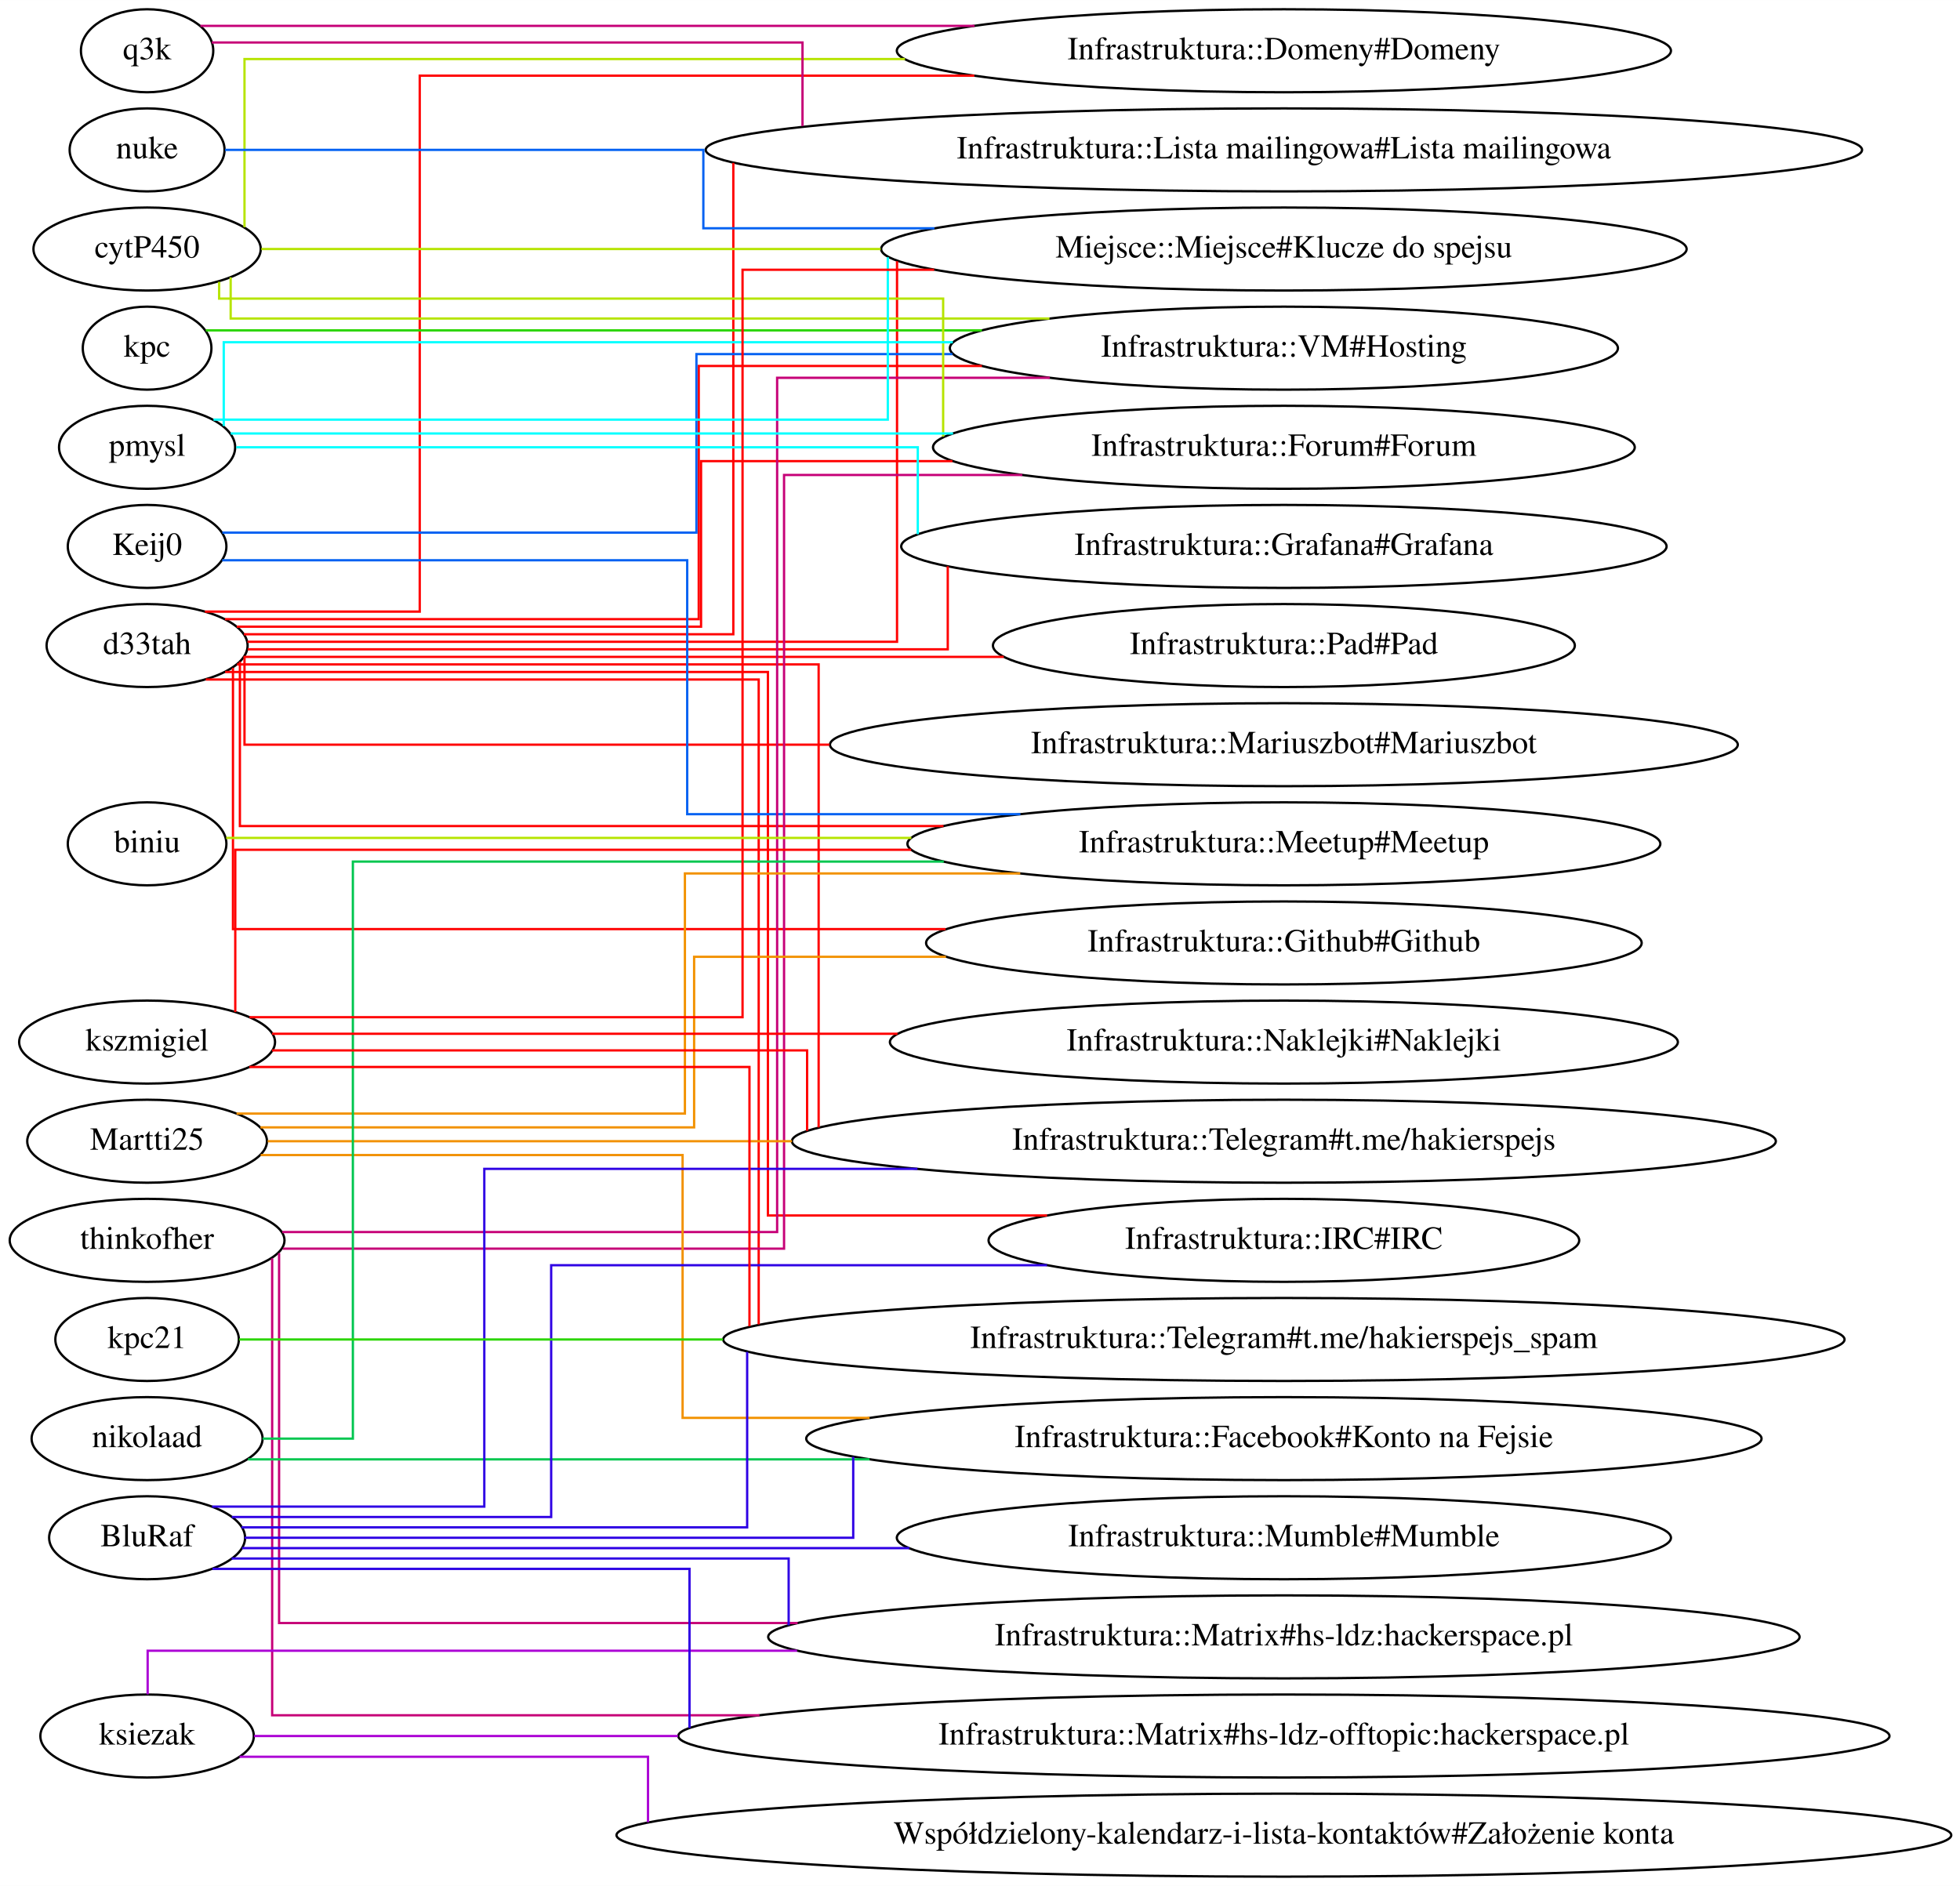
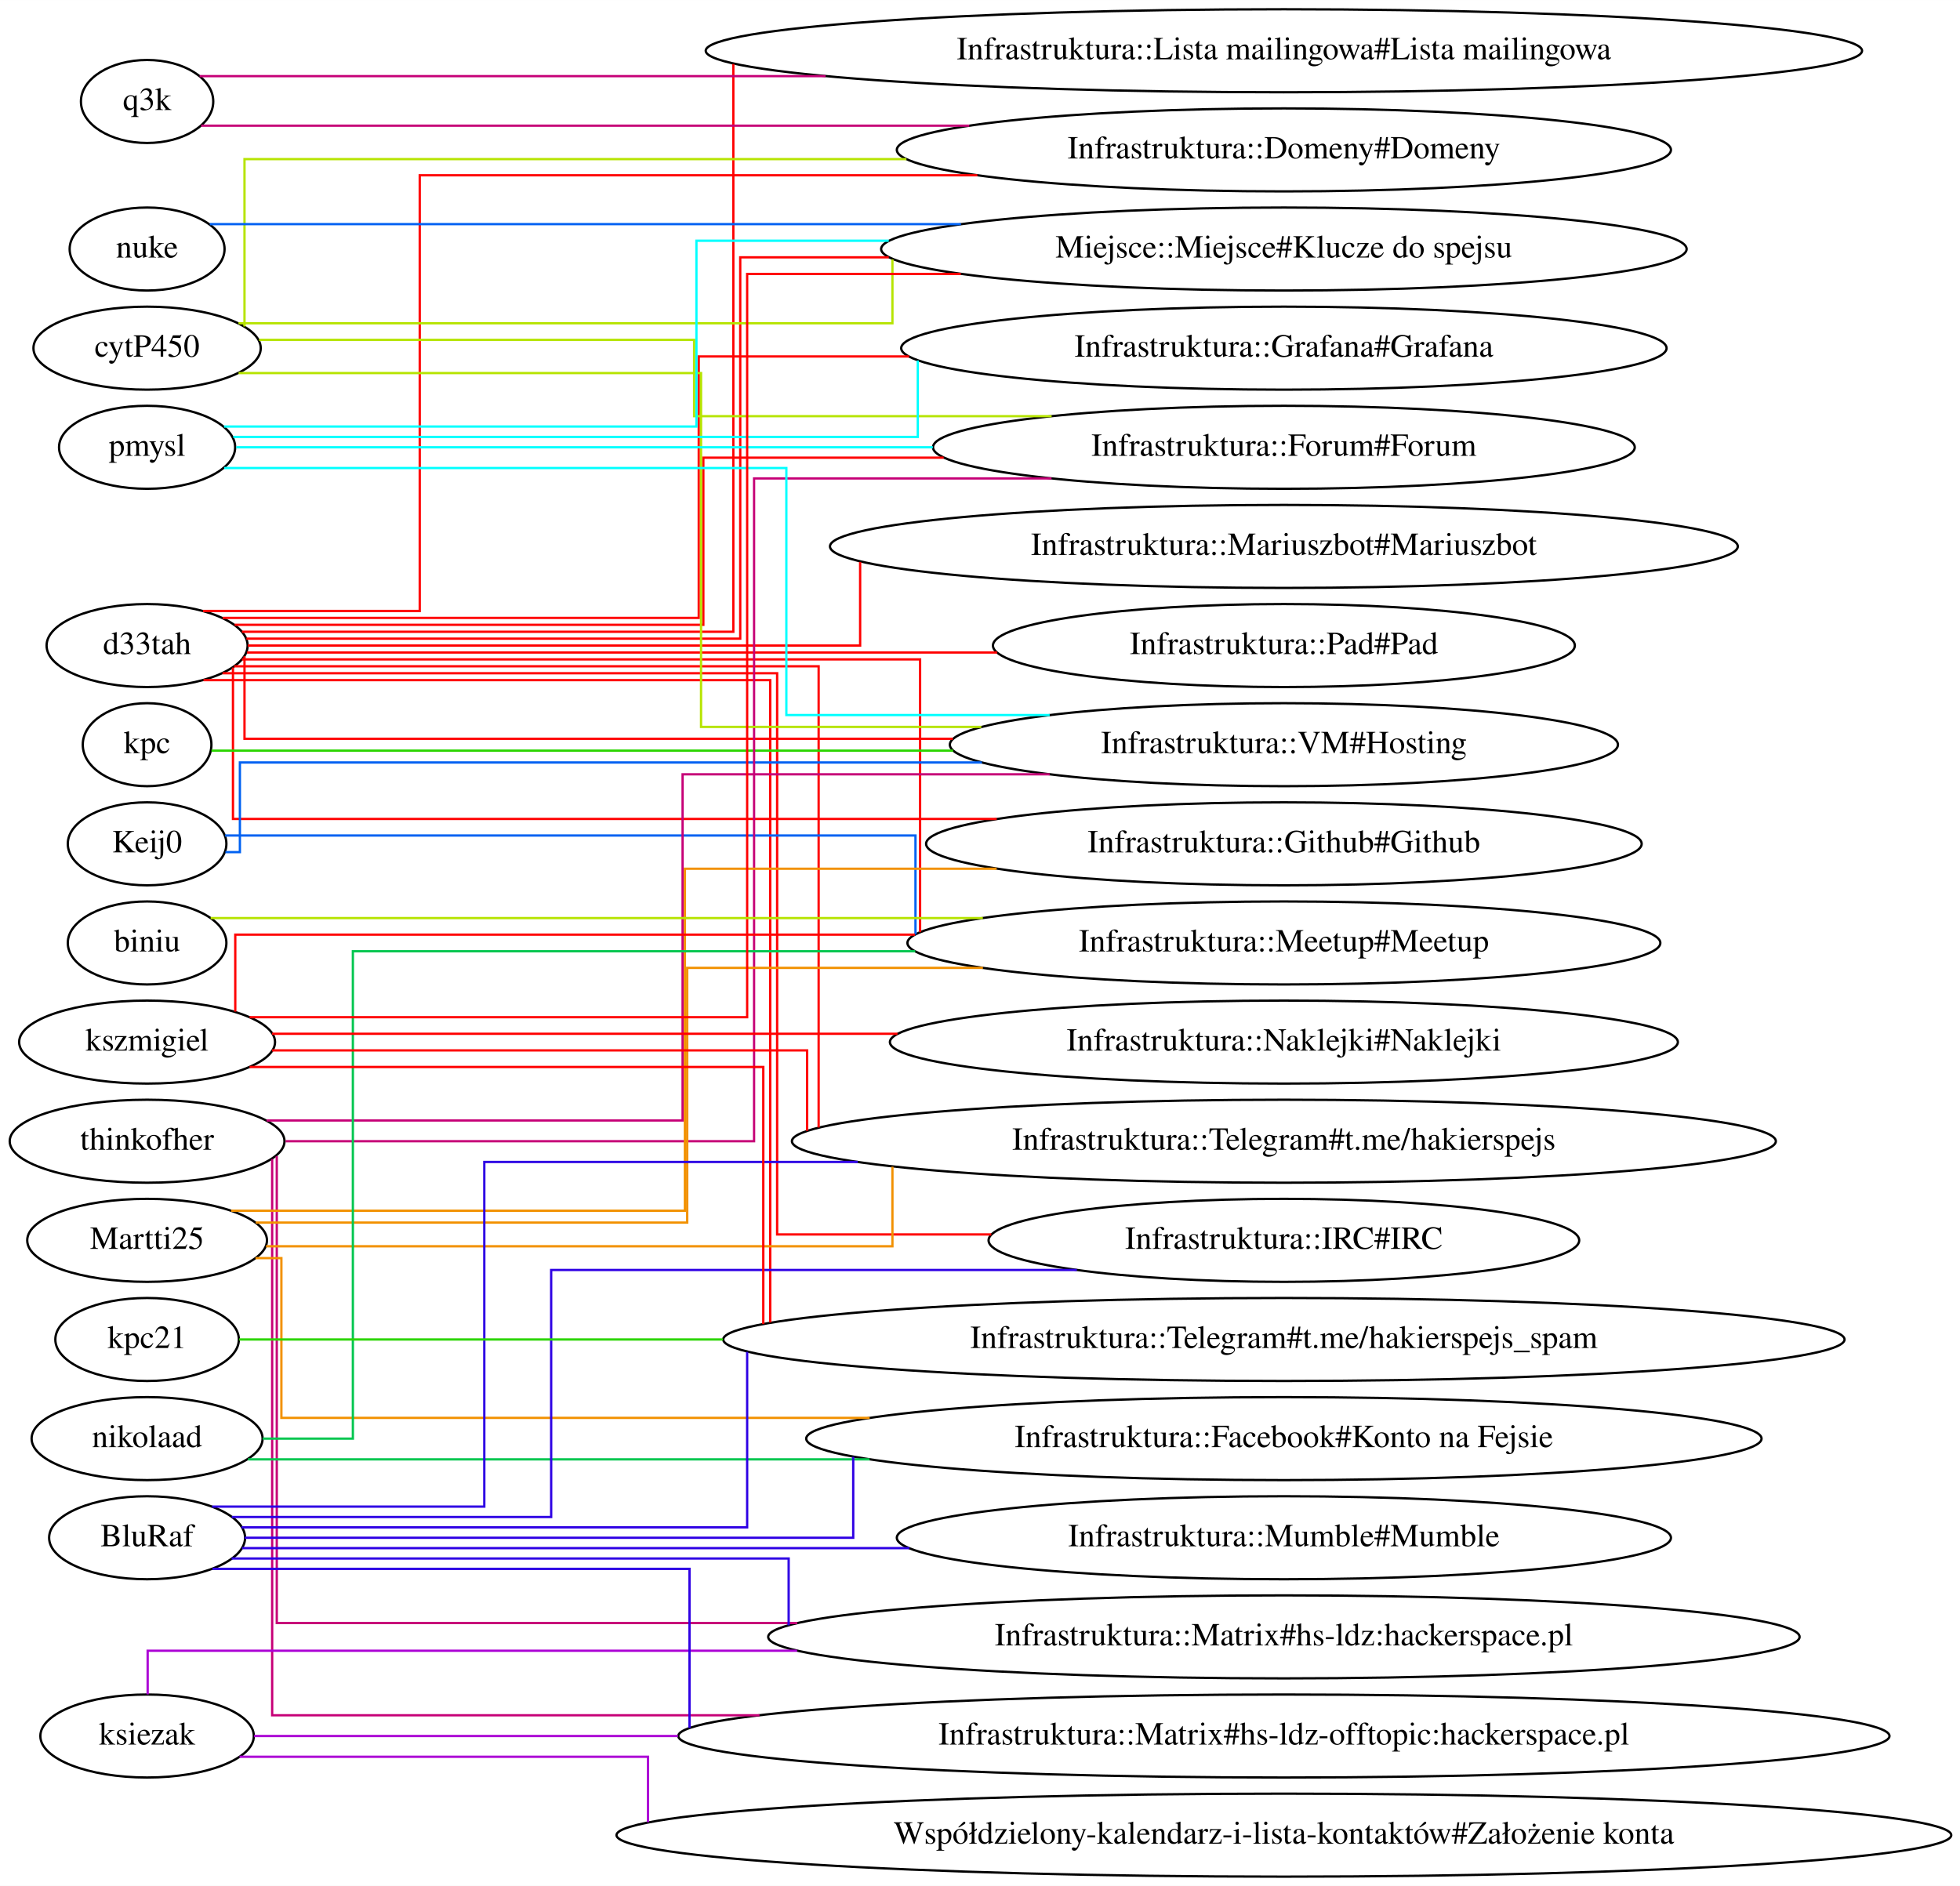
<svg xmlns="http://www.w3.org/2000/svg" width="850pt" height="818pt" viewBox="0.00 0.00 850.04 818.00">
  <g id="graph0" class="graph" transform="scale(1 1) rotate(0) translate(4 814)">
    <polygon fill="#ffffff" stroke="transparent" points="-4,4 -4,-814 846.038,-814 846.038,4 -4,4" />
    <g id="node1" class="node">
      <ellipse fill="none" stroke="#000000" cx="59.795" cy="-534" rx="43.592" ry="18" />
      <text text-anchor="middle" x="59.795" y="-530.3" font-family="Times,serif" font-size="14.00" fill="#000000">d33tah</text>
    </g>
    <g id="node2" class="node">
-       <ellipse fill="none" stroke="#000000" cx="552.814" cy="-448" rx="163.271" ry="18" />
-       <text text-anchor="middle" x="552.814" y="-444.3" font-family="Times,serif" font-size="14.00" fill="#000000">Infrastruktura::Meetup#Meetup</text>
+       <ellipse fill="none" stroke="#000000" cx="552.814" cy="-706" rx="174.669" ry="18" />
+       <text text-anchor="middle" x="552.814" y="-702.3" font-family="Times,serif" font-size="14.00" fill="#000000">Miejsce::Miejsce#Klucze do spejsu</text>
    </g>
    <g id="edge1" class="edge">
-       <path fill="none" stroke="#ff0000" d="M100.038,-527.053C100.038,-507.893 100.038,-455.714 100.038,-455.714 100.038,-455.714 273.056,-455.714 405.185,-455.714" />
+       <path fill="none" stroke="#ff0000" d="M102.852,-537C176.082,-537 317.038,-537 317.038,-537 317.038,-537 317.038,-702.4 317.038,-702.4 317.038,-702.4 344.898,-702.4 381.465,-702.4" />
    </g>
    <g id="node3" class="node">
-       <ellipse fill="none" stroke="#000000" cx="552.814" cy="-577" rx="165.971" ry="18" />
-       <text text-anchor="middle" x="552.814" y="-573.3" font-family="Times,serif" font-size="14.00" fill="#000000">Infrastruktura::Grafana#Grafana</text>
+       <ellipse fill="none" stroke="#000000" cx="552.814" cy="-233" rx="243.157" ry="18" />
+       <text text-anchor="middle" x="552.814" y="-229.3" font-family="Times,serif" font-size="14.00" fill="#000000">Infrastruktura::Telegram#t.me/hakierspejs_spam</text>
    </g>
    <g id="edge2" class="edge">
-       <path fill="none" stroke="#ff0000" d="M103.422,-532.364C196.684,-532.364 407.038,-532.364 407.038,-532.364 407.038,-532.364 407.038,-555.423 407.038,-568.394" />
+       <path fill="none" stroke="#ff0000" d="M84.254,-519C150.776,-519 330.038,-519 330.038,-519 330.038,-519 330.038,-285.123 330.038,-240.357" />
    </g>
    <g id="node4" class="node">
-       <ellipse fill="none" stroke="#000000" cx="552.814" cy="-749" rx="250.756" ry="18" />
-       <text text-anchor="middle" x="552.814" y="-745.3" font-family="Times,serif" font-size="14.00" fill="#000000">Infrastruktura::Lista mailingowa#Lista mailingowa</text>
+       <ellipse fill="none" stroke="#000000" cx="552.814" cy="-534" rx="126.178" ry="18" />
+       <text text-anchor="middle" x="552.814" y="-530.3" font-family="Times,serif" font-size="14.00" fill="#000000">Infrastruktura::Pad#Pad</text>
    </g>
    <g id="edge3" class="edge">
-       <path fill="none" stroke="#ff0000" d="M101.778,-538.909C173.99,-538.909 314.038,-538.909 314.038,-538.909 314.038,-538.909 314.038,-709.97 314.038,-743.381" />
+       <path fill="none" stroke="#ff0000" d="M103.115,-531C175.134,-531 322.082,-531 428.44,-531" />
    </g>
    <g id="node5" class="node">
+       <ellipse fill="none" stroke="#000000" cx="552.814" cy="-749" rx="167.87" ry="18" />
+       <text text-anchor="middle" x="552.814" y="-745.3" font-family="Times,serif" font-size="14.00" fill="#000000">Infrastruktura::Domeny#Domeny</text>
+     </g>
+     <g id="edge4" class="edge">
+       <path fill="none" stroke="#ff0000" d="M84.008,-549C118.602,-549 178.038,-549 178.038,-549 178.038,-549 178.038,-738 178.038,-738 178.038,-738 312.124,-738 419.891,-738" />
+     </g>
+     <g id="node6" class="node">
+       <ellipse fill="none" stroke="#000000" cx="552.814" cy="-319" rx="213.362" ry="18" />
+       <text text-anchor="middle" x="552.814" y="-315.3" font-family="Times,serif" font-size="14.00" fill="#000000">Infrastruktura::Telegram#t.me/hakierspejs</text>
+     </g>
+     <g id="edge5" class="edge">
+       <path fill="none" stroke="#ff0000" d="M97.571,-525C176.374,-525 351.038,-525 351.038,-525 351.038,-525 351.038,-358.719 351.038,-324.943" />
+     </g>
+     <g id="node7" class="node">
+       <ellipse fill="none" stroke="#000000" cx="552.814" cy="-792" rx="250.756" ry="18" />
+       <text text-anchor="middle" x="552.814" y="-788.3" font-family="Times,serif" font-size="14.00" fill="#000000">Infrastruktura::Lista mailingowa#Lista mailingowa</text>
+     </g>
+     <g id="edge6" class="edge">
+       <path fill="none" stroke="#ff0000" d="M100.926,-540C172.882,-540 314.038,-540 314.038,-540 314.038,-540 314.038,-748.753 314.038,-786.263" />
+     </g>
+     <g id="node8" class="node">
+       <ellipse fill="none" stroke="#000000" cx="552.814" cy="-577" rx="196.865" ry="18" />
+       <text text-anchor="middle" x="552.814" y="-573.3" font-family="Times,serif" font-size="14.00" fill="#000000">Infrastruktura::Mariuszbot#Mariuszbot</text>
+     </g>
+     <g id="edge7" class="edge">
+       <path fill="none" stroke="#ff0000" d="M103.446,-534C188.689,-534 369.038,-534 369.038,-534 369.038,-534 369.038,-558.188 369.038,-570.281" />
+     </g>
+     <g id="node9" class="node">
+       <ellipse fill="none" stroke="#000000" cx="552.814" cy="-448" rx="155.173" ry="18" />
+       <text text-anchor="middle" x="552.814" y="-444.3" font-family="Times,serif" font-size="14.00" fill="#000000">Infrastruktura::Github#Github</text>
+     </g>
+     <g id="edge8" class="edge">
+       <path fill="none" stroke="#ff0000" d="M97.038,-524.476C97.038,-504.241 97.038,-458.8 97.038,-458.8 97.038,-458.8 293.324,-458.8 428.271,-458.8" />
+     </g>
+     <g id="node10" class="node">
+       <ellipse fill="none" stroke="#000000" cx="552.814" cy="-405" rx="163.271" ry="18" />
+       <text text-anchor="middle" x="552.814" y="-401.3" font-family="Times,serif" font-size="14.00" fill="#000000">Infrastruktura::Meetup#Meetup</text>
+     </g>
+     <g id="edge9" class="edge">
+       <path fill="none" stroke="#ff0000" d="M100.902,-528C190.422,-528 395.038,-528 395.038,-528 395.038,-528 395.038,-432.139 395.038,-409.671" />
+     </g>
+     <g id="node11" class="node">
+       <ellipse fill="none" stroke="#000000" cx="552.814" cy="-620" rx="152.173" ry="18" />
+       <text text-anchor="middle" x="552.814" y="-616.3" font-family="Times,serif" font-size="14.00" fill="#000000">Infrastruktura::Forum#Forum</text>
+     </g>
+     <g id="edge10" class="edge">
+       <path fill="none" stroke="#ff0000" d="M97.754,-543C165.692,-543 301.038,-543 301.038,-543 301.038,-543 301.038,-615.5 301.038,-615.5 301.038,-615.5 350.311,-615.5 405.262,-615.5" />
+     </g>
+     <g id="node12" class="node">
      <ellipse fill="none" stroke="#000000" cx="552.814" cy="-276" rx="128.077" ry="18" />
      <text text-anchor="middle" x="552.814" y="-272.3" font-family="Times,serif" font-size="14.00" fill="#000000">Infrastruktura::IRC#IRC</text>
    </g>
-     <g id="edge4" class="edge">
-       <path fill="none" stroke="#ff0000" d="M93.622,-522.545C165.935,-522.545 329.038,-522.545 329.038,-522.545 329.038,-522.545 329.038,-286.8 329.038,-286.8 329.038,-286.8 391.268,-286.8 450.095,-286.8" />
-     </g>
-     <g id="node6" class="node">
-       <ellipse fill="none" stroke="#000000" cx="552.814" cy="-620" rx="152.173" ry="18" />
-       <text text-anchor="middle" x="552.814" y="-616.3" font-family="Times,serif" font-size="14.00" fill="#000000">Infrastruktura::Forum#Forum</text>
-     </g>
-     <g id="edge5" class="edge">
-       <path fill="none" stroke="#ff0000" d="M98.661,-542.182C166.655,-542.182 300.038,-542.182 300.038,-542.182 300.038,-542.182 300.038,-614 300.038,-614 300.038,-614 352.163,-614 409.072,-614" />
-     </g>
-     <g id="node7" class="node">
-       <ellipse fill="none" stroke="#000000" cx="552.814" cy="-663" rx="144.874" ry="18" />
-       <text text-anchor="middle" x="552.814" y="-659.3" font-family="Times,serif" font-size="14.00" fill="#000000">Infrastruktura::VM#Hosting</text>
-     </g>
-     <g id="edge6" class="edge">
-       <path fill="none" stroke="#ff0000" d="M93.565,-545.455C159.513,-545.455 299.038,-545.455 299.038,-545.455 299.038,-545.455 299.038,-655.286 299.038,-655.286 299.038,-655.286 359.785,-655.286 421.837,-655.286" />
-     </g>
-     <g id="node8" class="node">
-       <ellipse fill="none" stroke="#000000" cx="552.814" cy="-233" rx="243.157" ry="18" />
-       <text text-anchor="middle" x="552.814" y="-229.3" font-family="Times,serif" font-size="14.00" fill="#000000">Infrastruktura::Telegram#t.me/hakierspejs_spam</text>
-     </g>
-     <g id="edge7" class="edge">
-       <path fill="none" stroke="#ff0000" d="M85.227,-519.273C151.616,-519.273 325.038,-519.273 325.038,-519.273 325.038,-519.273 325.038,-282.129 325.038,-239.517" />
-     </g>
-     <g id="node9" class="node">
-       <ellipse fill="none" stroke="#000000" cx="552.814" cy="-792" rx="167.87" ry="18" />
-       <text text-anchor="middle" x="552.814" y="-788.3" font-family="Times,serif" font-size="14.00" fill="#000000">Infrastruktura::Domeny#Domeny</text>
-     </g>
-     <g id="edge8" class="edge">
-       <path fill="none" stroke="#ff0000" d="M84.871,-548.727C119.58,-548.727 178.038,-548.727 178.038,-548.727 178.038,-548.727 178.038,-781.2 178.038,-781.2 178.038,-781.2 311.032,-781.2 418.57,-781.2" />
-     </g>
-     <g id="node10" class="node">
-       <ellipse fill="none" stroke="#000000" cx="552.814" cy="-534" rx="126.178" ry="18" />
-       <text text-anchor="middle" x="552.814" y="-530.3" font-family="Times,serif" font-size="14.00" fill="#000000">Infrastruktura::Pad#Pad</text>
-     </g>
-     <g id="edge9" class="edge">
-       <path fill="none" stroke="#ff0000" d="M101.829,-529.091C174.017,-529.091 324.117,-529.091 431.32,-529.091" />
-     </g>
-     <g id="node11" class="node">
-       <ellipse fill="none" stroke="#000000" cx="552.814" cy="-491" rx="196.865" ry="18" />
-       <text text-anchor="middle" x="552.814" y="-487.3" font-family="Times,serif" font-size="14.00" fill="#000000">Infrastruktura::Mariuszbot#Mariuszbot</text>
-     </g>
-     <g id="edge10" class="edge">
-       <path fill="none" stroke="#ff0000" d="M102.038,-529.398C102.038,-518.305 102.038,-491 102.038,-491 102.038,-491 234.456,-491 355.753,-491" />
-     </g>
-     <g id="node12" class="node">
-       <ellipse fill="none" stroke="#000000" cx="552.814" cy="-405" rx="155.173" ry="18" />
-       <text text-anchor="middle" x="552.814" y="-401.3" font-family="Times,serif" font-size="14.00" fill="#000000">Infrastruktura::Github#Github</text>
-     </g>
    <g id="edge11" class="edge">
-       <path fill="none" stroke="#ff0000" d="M97.038,-524.348C97.038,-495.352 97.038,-411 97.038,-411 97.038,-411 272.857,-411 406.095,-411" />
+       <path fill="none" stroke="#ff0000" d="M92.483,-522C165.01,-522 333.038,-522 333.038,-522 333.038,-522 333.038,-278.571 333.038,-278.571 333.038,-278.571 377.196,-278.571 425.924,-278.571" />
    </g>
    <g id="node13" class="node">
-       <ellipse fill="none" stroke="#000000" cx="552.814" cy="-319" rx="213.362" ry="18" />
-       <text text-anchor="middle" x="552.814" y="-315.3" font-family="Times,serif" font-size="14.00" fill="#000000">Infrastruktura::Telegram#t.me/hakierspejs</text>
+       <ellipse fill="none" stroke="#000000" cx="552.814" cy="-663" rx="165.971" ry="18" />
+       <text text-anchor="middle" x="552.814" y="-659.3" font-family="Times,serif" font-size="14.00" fill="#000000">Infrastruktura::Grafana#Grafana</text>
    </g>
    <g id="edge12" class="edge">
-       <path fill="none" stroke="#ff0000" d="M98.771,-525.818C178.132,-525.818 351.038,-525.818 351.038,-525.818 351.038,-525.818 351.038,-358.877 351.038,-324.967" />
+       <path fill="none" stroke="#ff0000" d="M92.559,-546C158.082,-546 299.038,-546 299.038,-546 299.038,-546 299.038,-659.4 299.038,-659.4 299.038,-659.4 340.72,-659.4 390.298,-659.4" />
    </g>
    <g id="node14" class="node">
-       <ellipse fill="none" stroke="#000000" cx="552.814" cy="-706" rx="174.669" ry="18" />
-       <text text-anchor="middle" x="552.814" y="-702.3" font-family="Times,serif" font-size="14.00" fill="#000000">Miejsce::Miejsce#Klucze do spejsu</text>
+       <ellipse fill="none" stroke="#000000" cx="552.814" cy="-491" rx="144.874" ry="18" />
+       <text text-anchor="middle" x="552.814" y="-487.3" font-family="Times,serif" font-size="14.00" fill="#000000">Infrastruktura::VM#Hosting</text>
    </g>
    <g id="edge13" class="edge">
-       <path fill="none" stroke="#ff0000" d="M103.321,-535.636C191.947,-535.636 385.038,-535.636 385.038,-535.636 385.038,-535.636 385.038,-671.959 385.038,-700.715" />
+       <path fill="none" stroke="#ff0000" d="M102.038,-529.362C102.038,-518.743 102.038,-493.571 102.038,-493.571 102.038,-493.571 277.298,-493.571 409.256,-493.571" />
    </g>
    <g id="node15" class="node">
-       <ellipse fill="none" stroke="#000000" cx="59.795" cy="-663" rx="27.895" ry="18" />
-       <text text-anchor="middle" x="59.795" y="-659.3" font-family="Times,serif" font-size="14.00" fill="#000000">kpc</text>
+       <ellipse fill="none" stroke="#000000" cx="59.795" cy="-491" rx="27.895" ry="18" />
+       <text text-anchor="middle" x="59.795" y="-487.3" font-family="Times,serif" font-size="14.00" fill="#000000">kpc</text>
    </g>
    <g id="edge14" class="edge">
-       <path fill="none" stroke="#2bd500" d="M85.263,-670.714C146.636,-670.714 306.176,-670.714 421.849,-670.714" />
+       <path fill="none" stroke="#2bd500" d="M87.714,-488.429C148.519,-488.429 296.511,-488.429 409.361,-488.429" />
    </g>
    <g id="node16" class="node">
-       <ellipse fill="none" stroke="#000000" cx="59.795" cy="-577" rx="34.394" ry="18" />
-       <text text-anchor="middle" x="59.795" y="-573.3" font-family="Times,serif" font-size="14.00" fill="#000000">Keij0</text>
+       <ellipse fill="none" stroke="#000000" cx="59.795" cy="-448" rx="34.394" ry="18" />
+       <text text-anchor="middle" x="59.795" y="-444.3" font-family="Times,serif" font-size="14.00" fill="#000000">Keij0</text>
    </g>
    <g id="edge15" class="edge">
-       <path fill="none" stroke="#0061f2" d="M92.365,-571C156.729,-571 294.038,-571 294.038,-571 294.038,-571 294.038,-460.857 294.038,-460.857 294.038,-460.857 369.235,-460.857 438.558,-460.857" />
+       <path fill="none" stroke="#0061f2" d="M93.582,-451.6C178.302,-451.6 393.038,-451.6 393.038,-451.6 393.038,-451.6 393.038,-419.642 393.038,-408.657" />
    </g>
    <g id="edge16" class="edge">
-       <path fill="none" stroke="#0061f2" d="M92.422,-583C157.671,-583 298.038,-583 298.038,-583 298.038,-583 298.038,-660.429 298.038,-660.429 298.038,-660.429 351.255,-660.429 409.045,-660.429" />
+       <path fill="none" stroke="#0061f2" d="M93.75,-444.4C97.523,-444.4 100.038,-444.4 100.038,-444.4 100.038,-444.4 100.038,-483.286 100.038,-483.286 100.038,-483.286 288.13,-483.286 421.852,-483.286" />
    </g>
    <g id="node17" class="node">
-       <ellipse fill="none" stroke="#000000" cx="59.795" cy="-276" rx="59.59" ry="18" />
-       <text text-anchor="middle" x="59.795" y="-272.3" font-family="Times,serif" font-size="14.00" fill="#000000">thinkofher</text>
-     </g>
-     <g id="edge18" class="edge">
-       <path fill="none" stroke="#c60077" d="M118.717,-272.4C199.847,-272.4 336.038,-272.4 336.038,-272.4 336.038,-272.4 336.038,-608 336.038,-608 336.038,-608 386.898,-608 439.347,-608" />
+       <ellipse fill="none" stroke="#000000" cx="59.795" cy="-319" rx="59.59" ry="18" />
+       <text text-anchor="middle" x="59.795" y="-315.3" font-family="Times,serif" font-size="14.00" fill="#000000">thinkofher</text>
    </g>
    <g id="edge19" class="edge">
-       <path fill="none" stroke="#c60077" d="M118.412,-279.6C198.7,-279.6 333.038,-279.6 333.038,-279.6 333.038,-279.6 333.038,-650.143 333.038,-650.143 333.038,-650.143 393.704,-650.143 451.289,-650.143" />
+       <path fill="none" stroke="#c60077" d="M119.858,-319C197.552,-319 323.038,-319 323.038,-319 323.038,-319 323.038,-606.5 323.038,-606.5 323.038,-606.5 390.293,-606.5 452.031,-606.5" />
+     </g>
+     <g id="edge20" class="edge">
+       <path fill="none" stroke="#c60077" d="M111.626,-328C180.073,-328 292.038,-328 292.038,-328 292.038,-328 292.038,-478.143 292.038,-478.143 292.038,-478.143 378.023,-478.143 451.244,-478.143" />
    </g>
    <g id="node18" class="node">
      <ellipse fill="none" stroke="#000000" cx="552.814" cy="-104" rx="223.66" ry="18" />
      <text text-anchor="middle" x="552.814" y="-100.3" font-family="Times,serif" font-size="14.00" fill="#000000">Infrastruktura::Matrix#hs-ldz:hackerspace.pl</text>
    </g>
    <g id="edge17" class="edge">
-       <path fill="none" stroke="#c60077" d="M117.038,-270.477C117.038,-241.673 117.038,-110 117.038,-110 117.038,-110 230.713,-110 341.947,-110" />
+       <path fill="none" stroke="#c60077" d="M116.038,-312.516C116.038,-277.239 116.038,-110 116.038,-110 116.038,-110 230.192,-110 341.783,-110" />
    </g>
    <g id="node19" class="node">
      <ellipse fill="none" stroke="#000000" cx="552.814" cy="-61" rx="262.653" ry="18" />
      <text text-anchor="middle" x="552.814" y="-57.3" font-family="Times,serif" font-size="14.00" fill="#000000">Infrastruktura::Matrix#hs-ldz-offtopic:hackerspace.pl</text>
    </g>
-     <g id="edge20" class="edge">
-       <path fill="none" stroke="#c60077" d="M114.038,-268.176C114.038,-230.548 114.038,-70 114.038,-70 114.038,-70 218.441,-70 325.393,-70" />
+     <g id="edge18" class="edge">
+       <path fill="none" stroke="#c60077" d="M114.038,-311.275C114.038,-269.246 114.038,-70 114.038,-70 114.038,-70 218.441,-70 325.393,-70" />
    </g>
    <g id="node20" class="node">
-       <ellipse fill="none" stroke="#000000" cx="59.795" cy="-706" rx="49.291" ry="18" />
-       <text text-anchor="middle" x="59.795" y="-702.3" font-family="Times,serif" font-size="14.00" fill="#000000">cytP450</text>
+       <ellipse fill="none" stroke="#000000" cx="59.795" cy="-663" rx="49.291" ry="18" />
+       <text text-anchor="middle" x="59.795" y="-659.3" font-family="Times,serif" font-size="14.00" fill="#000000">cytP450</text>
+     </g>
+     <g id="edge21" class="edge">
+       <path fill="none" stroke="#b6e400" d="M99.431,-673.8C185.746,-673.8 383.038,-673.8 383.038,-673.8 383.038,-673.8 383.038,-692.675 383.038,-701.523" />
+     </g>
+     <g id="edge23" class="edge">
+       <path fill="none" stroke="#b6e400" d="M102.038,-672.406C102.038,-693.945 102.038,-745 102.038,-745 102.038,-745 260.171,-745 389.117,-745" />
    </g>
    <g id="edge22" class="edge">
-       <path fill="none" stroke="#b6e400" d="M91.038,-691.779C91.038,-687.781 91.038,-684.5 91.038,-684.5 91.038,-684.5 405.038,-684.5 405.038,-684.5 405.038,-684.5 405.038,-639.428 405.038,-624.639" />
-     </g>
-     <g id="edge23" class="edge">
-       <path fill="none" stroke="#b6e400" d="M96.038,-693.74C96.038,-685.394 96.038,-675.857 96.038,-675.857 96.038,-675.857 316.56,-675.857 451.157,-675.857" />
+       <path fill="none" stroke="#b6e400" d="M108.377,-666.6C177.786,-666.6 297.038,-666.6 297.038,-666.6 297.038,-666.6 297.038,-633.5 297.038,-633.5 297.038,-633.5 380.516,-633.5 452.092,-633.5" />
    </g>
    <g id="edge24" class="edge">
-       <path fill="none" stroke="#b6e400" d="M102.038,-715.452C102.038,-737.096 102.038,-788.4 102.038,-788.4 102.038,-788.4 259.65,-788.4 388.479,-788.4" />
-     </g>
-     <g id="edge21" class="edge">
-       <path fill="none" stroke="#b6e400" d="M109.325,-706C171.836,-706 282.708,-706 377.953,-706" />
+       <path fill="none" stroke="#b6e400" d="M99.466,-652.2C167.702,-652.2 300.038,-652.2 300.038,-652.2 300.038,-652.2 300.038,-498.714 300.038,-498.714 300.038,-498.714 360.064,-498.714 421.613,-498.714" />
    </g>
    <g id="node21" class="node">
      <ellipse fill="none" stroke="#000000" cx="59.795" cy="-620" rx="38.194" ry="18" />
      <text text-anchor="middle" x="59.795" y="-616.3" font-family="Times,serif" font-size="14.00" fill="#000000">pmysl</text>
    </g>
+     <g id="edge25" class="edge">
+       <path fill="none" stroke="#00ffff" d="M93.172,-629C158.74,-629 298.038,-629 298.038,-629 298.038,-629 298.038,-709.6 298.038,-709.6 298.038,-709.6 335.374,-709.6 381.461,-709.6" />
+     </g>
+     <g id="edge27" class="edge">
+       <path fill="none" stroke="#00ffff" d="M98.481,-620C162.836,-620 295.219,-620 400.564,-620" />
+     </g>
+     <g id="edge26" class="edge">
+       <path fill="none" stroke="#00ffff" d="M97.164,-624.5C184.383,-624.5 394.038,-624.5 394.038,-624.5 394.038,-624.5 394.038,-647.068 394.038,-657.647" />
+     </g>
    <g id="edge28" class="edge">
-       <path fill="none" stroke="#00ffff" d="M98.463,-620C186.446,-620 394.038,-620 394.038,-620 394.038,-620 394.038,-593.755 394.038,-582.273" />
-     </g>
-     <g id="edge26" class="edge">
-       <path fill="none" stroke="#00ffff" d="M96.048,-626C161.204,-626 301.372,-626 409.361,-626" />
-     </g>
-     <g id="edge27" class="edge">
-       <path fill="none" stroke="#00ffff" d="M93.038,-629.222C93.038,-642.538 93.038,-665.571 93.038,-665.571 93.038,-665.571 274.326,-665.571 409.229,-665.571" />
-     </g>
-     <g id="edge25" class="edge">
-       <path fill="none" stroke="#00ffff" d="M88.586,-632C167.435,-632 381.038,-632 381.038,-632 381.038,-632 381.038,-687.649 381.038,-702.431" />
+       <path fill="none" stroke="#00ffff" d="M93.237,-611C166.975,-611 337.038,-611 337.038,-611 337.038,-611 337.038,-503.857 337.038,-503.857 337.038,-503.857 395.279,-503.857 451.244,-503.857" />
    </g>
    <g id="node22" class="node">
      <ellipse fill="none" stroke="#000000" cx="59.795" cy="-61" rx="46.292" ry="18" />
      <text text-anchor="middle" x="59.795" y="-57.3" font-family="Times,serif" font-size="14.00" fill="#000000">ksiezak</text>
    </g>
    <g id="edge29" class="edge">
      <path fill="none" stroke="#ab00d5" d="M60.038,-79.066C60.038,-88.459 60.038,-98 60.038,-98 60.038,-98 207.94,-98 341.688,-98" />
    </g>
-     <g id="edge30" class="edge">
+     <g id="edge31" class="edge">
      <path fill="none" stroke="#ab00d5" d="M106.177,-61C149.863,-61 219.04,-61 290.025,-61" />
    </g>
    <g id="node23" class="node">
      <ellipse fill="none" stroke="#000000" cx="552.814" cy="-18" rx="289.449" ry="18" />
      <text text-anchor="middle" x="552.814" y="-14.3" font-family="Times,serif" font-size="14.00" fill="#000000">Współdzielony-kalendarz-i-lista-kontaktów#Założenie konta</text>
    </g>
-     <g id="edge31" class="edge">
+     <g id="edge30" class="edge">
      <path fill="none" stroke="#ab00d5" d="M99.894,-52C162.665,-52 277.038,-52 277.038,-52 277.038,-52 277.038,-33.271 277.038,-23.614" />
    </g>
    <g id="node24" class="node">
-       <ellipse fill="none" stroke="#000000" cx="59.795" cy="-319" rx="51.991" ry="18" />
-       <text text-anchor="middle" x="59.795" y="-315.3" font-family="Times,serif" font-size="14.00" fill="#000000">Martti25</text>
-     </g>
-     <g id="edge33" class="edge">
-       <path fill="none" stroke="#f29100" d="M98.572,-331C164.896,-331 293.038,-331 293.038,-331 293.038,-331 293.038,-435.143 293.038,-435.143 293.038,-435.143 368.8,-435.143 438.494,-435.143" />
+       <ellipse fill="none" stroke="#000000" cx="59.795" cy="-276" rx="51.991" ry="18" />
+       <text text-anchor="middle" x="59.795" y="-272.3" font-family="Times,serif" font-size="14.00" fill="#000000">Martti25</text>
    </g>
    <g id="edge34" class="edge">
-       <path fill="none" stroke="#f29100" d="M108.952,-325C178.442,-325 297.038,-325 297.038,-325 297.038,-325 297.038,-399 297.038,-399 297.038,-399 349.103,-399 406.252,-399" />
+       <path fill="none" stroke="#f29100" d="M111.371,-273.429C202.631,-273.429 383.038,-273.429 383.038,-273.429 383.038,-273.429 383.038,-294.481 383.038,-307.968" />
+     </g>
+     <g id="edge32" class="edge">
+       <path fill="none" stroke="#f29100" d="M96.239,-288.857C161.839,-288.857 293.038,-288.857 293.038,-288.857 293.038,-288.857 293.038,-437.2 293.038,-437.2 293.038,-437.2 361.582,-437.2 428.252,-437.2" />
    </g>
    <g id="edge35" class="edge">
-       <path fill="none" stroke="#f29100" d="M112.09,-319C166.61,-319 255.649,-319 339.475,-319" />
+       <path fill="none" stroke="#f29100" d="M106.916,-283.714C175.319,-283.714 294.038,-283.714 294.038,-283.714 294.038,-283.714 294.038,-394.2 294.038,-394.2 294.038,-394.2 357.976,-394.2 422.289,-394.2" />
    </g>
    <g id="node25" class="node">
      <ellipse fill="none" stroke="#000000" cx="552.814" cy="-190" rx="207.163" ry="18" />
      <text text-anchor="middle" x="552.814" y="-186.3" font-family="Times,serif" font-size="14.00" fill="#000000">Infrastruktura::Facebook#Konto na Fejsie</text>
    </g>
-     <g id="edge32" class="edge">
-       <path fill="none" stroke="#f29100" d="M109.047,-313C177.22,-313 292.038,-313 292.038,-313 292.038,-313 292.038,-199 292.038,-199 292.038,-199 327.95,-199 373.12,-199" />
+     <g id="edge33" class="edge">
+       <path fill="none" stroke="#f29100" d="M106.808,-268.286C113.431,-268.286 118.038,-268.286 118.038,-268.286 118.038,-268.286 118.038,-199 118.038,-199 118.038,-199 253.463,-199 373.15,-199" />
    </g>
    <g id="node26" class="node">
      <ellipse fill="none" stroke="#000000" cx="59.795" cy="-190" rx="50.091" ry="18" />
      <text text-anchor="middle" x="59.795" y="-186.3" font-family="Times,serif" font-size="14.00" fill="#000000">nikolaad</text>
    </g>
+     <g id="edge36" class="edge">
+       <path fill="none" stroke="#00c64f" d="M109.895,-190C130.238,-190 149.038,-190 149.038,-190 149.038,-190 149.038,-401.4 149.038,-401.4 149.038,-401.4 280.144,-401.4 392.941,-401.4" />
+     </g>
    <g id="edge37" class="edge">
-       <path fill="none" stroke="#00c64f" d="M109.895,-190C130.238,-190 149.038,-190 149.038,-190 149.038,-190 149.038,-440.286 149.038,-440.286 149.038,-440.286 289.983,-440.286 405.327,-440.286" />
-     </g>
-     <g id="edge36" class="edge">
      <path fill="none" stroke="#00c64f" d="M103.547,-181C163.818,-181 275.974,-181 373.143,-181" />
    </g>
    <g id="node27" class="node">
      <ellipse fill="none" stroke="#000000" cx="59.795" cy="-147" rx="42.494" ry="18" />
      <text text-anchor="middle" x="59.795" y="-143.3" font-family="Times,serif" font-size="14.00" fill="#000000">BluRaf</text>
    </g>
-     <g id="edge38" class="edge">
-       <path fill="none" stroke="#2e00e4" d="M96.531,-156C147.918,-156 235.038,-156 235.038,-156 235.038,-156 235.038,-265.2 235.038,-265.2 235.038,-265.2 357.237,-265.2 450.08,-265.2" />
-     </g>
    <g id="edge40" class="edge">
      <path fill="none" stroke="#2e00e4" d="M100.744,-151.5C174.032,-151.5 320.038,-151.5 320.038,-151.5 320.038,-151.5 320.038,-209.521 320.038,-227.653" />
    </g>
-     <g id="edge41" class="edge">
-       <path fill="none" stroke="#2e00e4" d="M87.992,-160.5C130.488,-160.5 206.038,-160.5 206.038,-160.5 206.038,-160.5 206.038,-307 206.038,-307 206.038,-307 302.652,-307 393.888,-307" />
+     <g id="edge42" class="edge">
+       <path fill="none" stroke="#2e00e4" d="M87.992,-160.5C130.488,-160.5 206.038,-160.5 206.038,-160.5 206.038,-160.5 206.038,-310 206.038,-310 206.038,-310 285.28,-310 368.004,-310" />
+     </g>
+     <g id="edge44" class="edge">
+       <path fill="none" stroke="#2e00e4" d="M96.531,-156C147.918,-156 235.038,-156 235.038,-156 235.038,-156 235.038,-263.143 235.038,-263.143 235.038,-263.143 369.056,-263.143 463.026,-263.143" />
    </g>
    <g id="edge43" class="edge">
      <path fill="none" stroke="#2e00e4" d="M96.456,-138C172.011,-138 338.038,-138 338.038,-138 338.038,-138 338.038,-118.475 338.038,-109.017" />
    </g>
+     <g id="edge41" class="edge">
+       <path fill="none" stroke="#2e00e4" d="M88.171,-133.5C150.738,-133.5 295.038,-133.5 295.038,-133.5 295.038,-133.5 295.038,-78.979 295.038,-64.497" />
+     </g>
    <g id="edge39" class="edge">
-       <path fill="none" stroke="#2e00e4" d="M88.171,-133.5C150.738,-133.5 295.038,-133.5 295.038,-133.5 295.038,-133.5 295.038,-78.979 295.038,-64.497" />
-     </g>
-     <g id="edge42" class="edge">
      <path fill="none" stroke="#2e00e4" d="M102.055,-147C186.066,-147 366.038,-147 366.038,-147 366.038,-147 366.038,-169.699 366.038,-182.113" />
    </g>
    <g id="node28" class="node">
      <ellipse fill="none" stroke="#000000" cx="552.814" cy="-147" rx="167.87" ry="18" />
      <text text-anchor="middle" x="552.814" y="-143.3" font-family="Times,serif" font-size="14.00" fill="#000000">Infrastruktura::Mumble#Mumble</text>
    </g>
-     <g id="edge44" class="edge">
+     <g id="edge38" class="edge">
      <path fill="none" stroke="#2e00e4" d="M100.981,-142.5C164.104,-142.5 288.197,-142.5 390.388,-142.5" />
    </g>
    <g id="node29" class="node">
      <ellipse fill="none" stroke="#000000" cx="59.795" cy="-362" rx="55.491" ry="18" />
      <text text-anchor="middle" x="59.795" y="-358.3" font-family="Times,serif" font-size="14.00" fill="#000000">kszmigiel</text>
    </g>
    <g id="edge45" class="edge">
-       <path fill="none" stroke="#ff0000" d="M98.038,-375.036C98.038,-398.5 98.038,-445.429 98.038,-445.429 98.038,-445.429 260.481,-445.429 391.196,-445.429" />
+       <path fill="none" stroke="#ff0000" d="M104.236,-372.8C178.565,-372.8 320.038,-372.8 320.038,-372.8 320.038,-372.8 320.038,-695.2 320.038,-695.2 320.038,-695.2 363.407,-695.2 412.706,-695.2" />
+     </g>
+     <g id="edge46" class="edge">
+       <path fill="none" stroke="#ff0000" d="M104.225,-351.2C180.216,-351.2 327.038,-351.2 327.038,-351.2 327.038,-351.2 327.038,-264.698 327.038,-239.694" />
    </g>
    <g id="edge47" class="edge">
-       <path fill="none" stroke="#ff0000" d="M104.111,-351.2C178.645,-351.2 321.038,-351.2 321.038,-351.2 321.038,-351.2 321.038,-262.312 321.038,-238.701" />
+       <path fill="none" stroke="#ff0000" d="M113.971,-358.4C196.956,-358.4 346.038,-358.4 346.038,-358.4 346.038,-358.4 346.038,-333.869 346.038,-323.52" />
    </g>
    <g id="edge48" class="edge">
-       <path fill="none" stroke="#ff0000" d="M113.971,-358.4C196.956,-358.4 346.038,-358.4 346.038,-358.4 346.038,-358.4 346.038,-333.869 346.038,-323.52" />
-     </g>
-     <g id="edge49" class="edge">
-       <path fill="none" stroke="#ff0000" d="M104.188,-372.8C178.024,-372.8 318.038,-372.8 318.038,-372.8 318.038,-372.8 318.038,-697 318.038,-697 318.038,-697 355.859,-697 401.142,-697" />
+       <path fill="none" stroke="#ff0000" d="M98.038,-375.229C98.038,-389.006 98.038,-408.6 98.038,-408.6 98.038,-408.6 261.811,-408.6 392.797,-408.6" />
    </g>
    <g id="node30" class="node">
      <ellipse fill="none" stroke="#000000" cx="552.814" cy="-362" rx="170.87" ry="18" />
      <text text-anchor="middle" x="552.814" y="-358.3" font-family="Times,serif" font-size="14.00" fill="#000000">Infrastruktura::Naklejki#Naklejki</text>
    </g>
-     <g id="edge46" class="edge">
+     <g id="edge49" class="edge">
      <path fill="none" stroke="#ff0000" d="M113.967,-365.6C178.879,-365.6 290.723,-365.6 385.252,-365.6" />
    </g>
    <g id="node31" class="node">
      <ellipse fill="none" stroke="#000000" cx="59.795" cy="-233" rx="39.794" ry="18" />
      <text text-anchor="middle" x="59.795" y="-229.3" font-family="Times,serif" font-size="14.00" fill="#000000">kpc21</text>
    </g>
    <g id="edge50" class="edge">
      <path fill="none" stroke="#2bd500" d="M99.723,-233C146.602,-233 228.316,-233 309.558,-233" />
    </g>
    <g id="node32" class="node">
-       <ellipse fill="none" stroke="#000000" cx="59.795" cy="-749" rx="33.595" ry="18" />
-       <text text-anchor="middle" x="59.795" y="-745.3" font-family="Times,serif" font-size="14.00" fill="#000000">nuke</text>
+       <ellipse fill="none" stroke="#000000" cx="59.795" cy="-706" rx="33.595" ry="18" />
+       <text text-anchor="middle" x="59.795" y="-702.3" font-family="Times,serif" font-size="14.00" fill="#000000">nuke</text>
    </g>
    <g id="edge51" class="edge">
-       <path fill="none" stroke="#0061f2" d="M93.593,-749C159.986,-749 301.038,-749 301.038,-749 301.038,-749 301.038,-715 301.038,-715 301.038,-715 347.947,-715 401.27,-715" />
+       <path fill="none" stroke="#0061f2" d="M87.004,-716.8C147.968,-716.8 299.076,-716.8 412.776,-716.8" />
    </g>
    <g id="node33" class="node">
-       <ellipse fill="none" stroke="#000000" cx="59.795" cy="-792" rx="28.695" ry="18" />
-       <text text-anchor="middle" x="59.795" y="-788.3" font-family="Times,serif" font-size="14.00" fill="#000000">q3k</text>
+       <ellipse fill="none" stroke="#000000" cx="59.795" cy="-770" rx="28.695" ry="18" />
+       <text text-anchor="middle" x="59.795" y="-766.3" font-family="Times,serif" font-size="14.00" fill="#000000">q3k</text>
+     </g>
+     <g id="edge52" class="edge">
+       <path fill="none" stroke="#c60077" d="M83.242,-759.5C142.135,-759.5 299.881,-759.5 416.367,-759.5" />
    </g>
    <g id="edge53" class="edge">
-       <path fill="none" stroke="#c60077" d="M87.827,-795.6C159.537,-795.6 344.038,-795.6 344.038,-795.6 344.038,-795.6 344.038,-773.071 344.038,-759.342" />
-     </g>
-     <g id="edge52" class="edge">
-       <path fill="none" stroke="#c60077" d="M82.913,-802.8C141.929,-802.8 301.742,-802.8 418.659,-802.8" />
+       <path fill="none" stroke="#c60077" d="M82.585,-781C131.066,-781 248.623,-781 354.06,-781" />
    </g>
    <g id="node34" class="node">
-       <ellipse fill="none" stroke="#000000" cx="59.795" cy="-448" rx="34.394" ry="18" />
-       <text text-anchor="middle" x="59.795" y="-444.3" font-family="Times,serif" font-size="14.00" fill="#000000">biniu</text>
+       <ellipse fill="none" stroke="#000000" cx="59.795" cy="-405" rx="34.394" ry="18" />
+       <text text-anchor="middle" x="59.795" y="-401.3" font-family="Times,serif" font-size="14.00" fill="#000000">biniu</text>
    </g>
    <g id="edge54" class="edge">
-       <path fill="none" stroke="#b6e400" d="M94.071,-450.571C154.833,-450.571 285.039,-450.571 391.264,-450.571" />
+       <path fill="none" stroke="#b6e400" d="M87.358,-415.8C150.273,-415.8 307.848,-415.8 422.262,-415.8" />
    </g>
  </g>
</svg>
